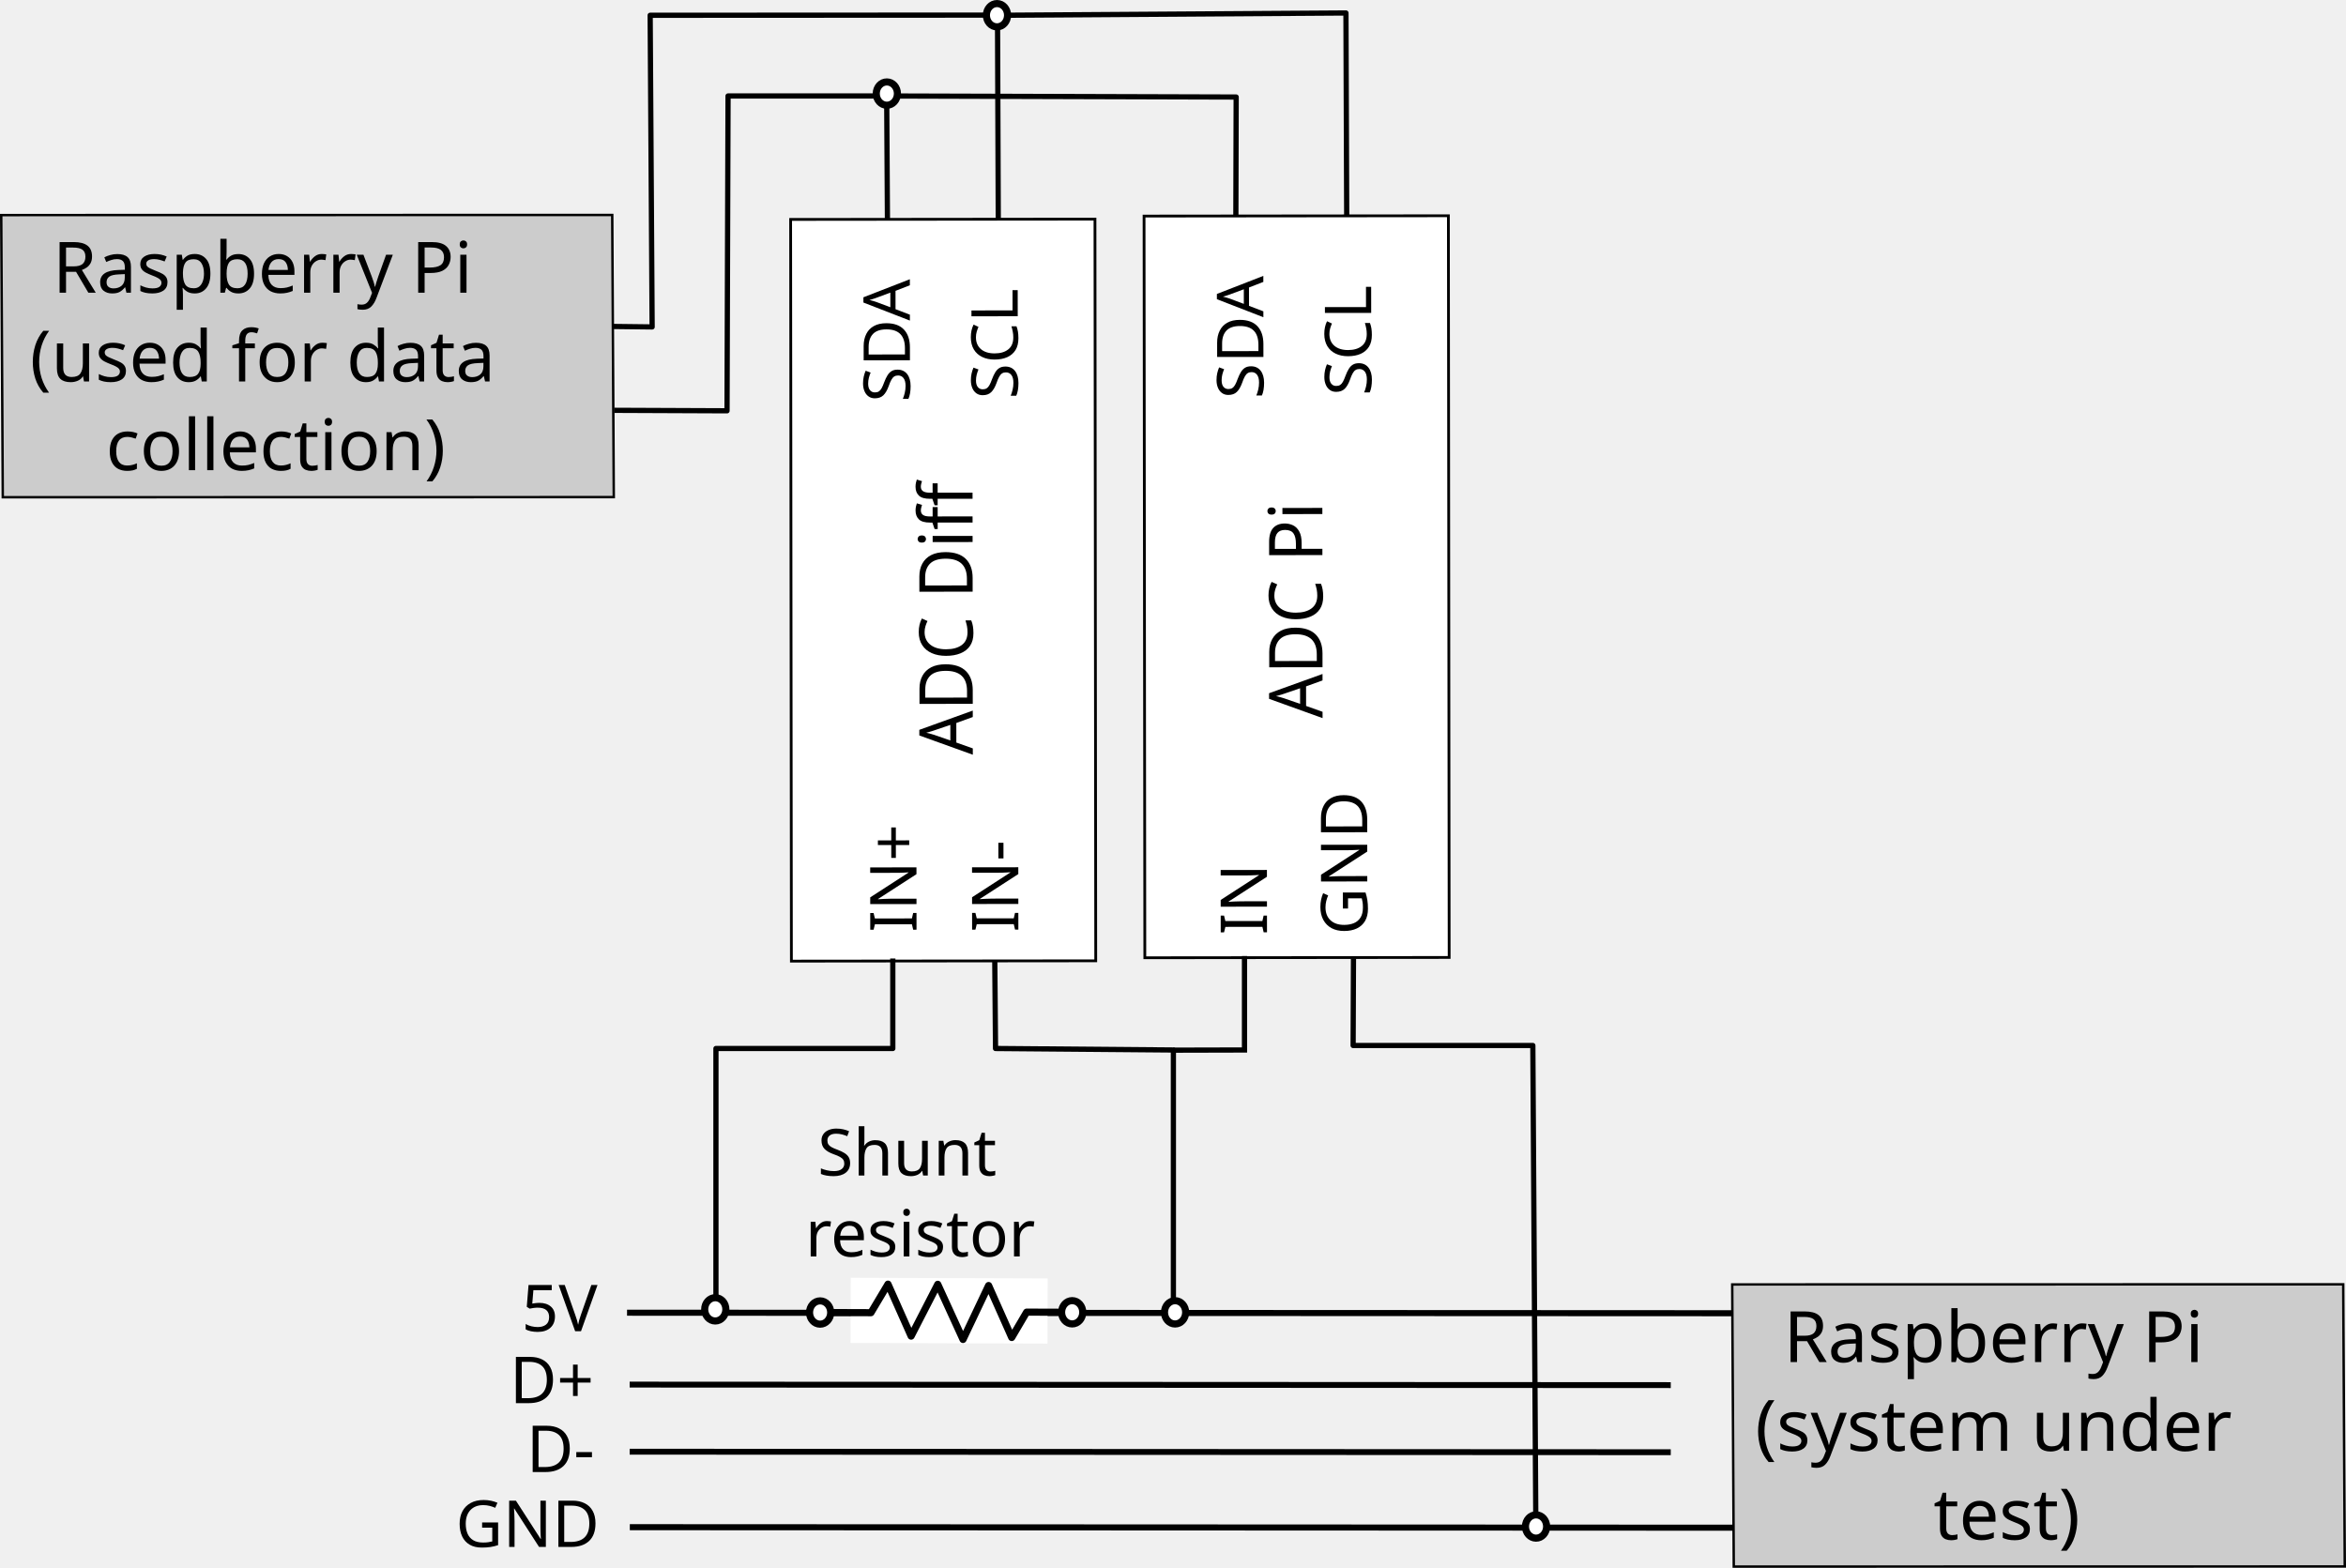
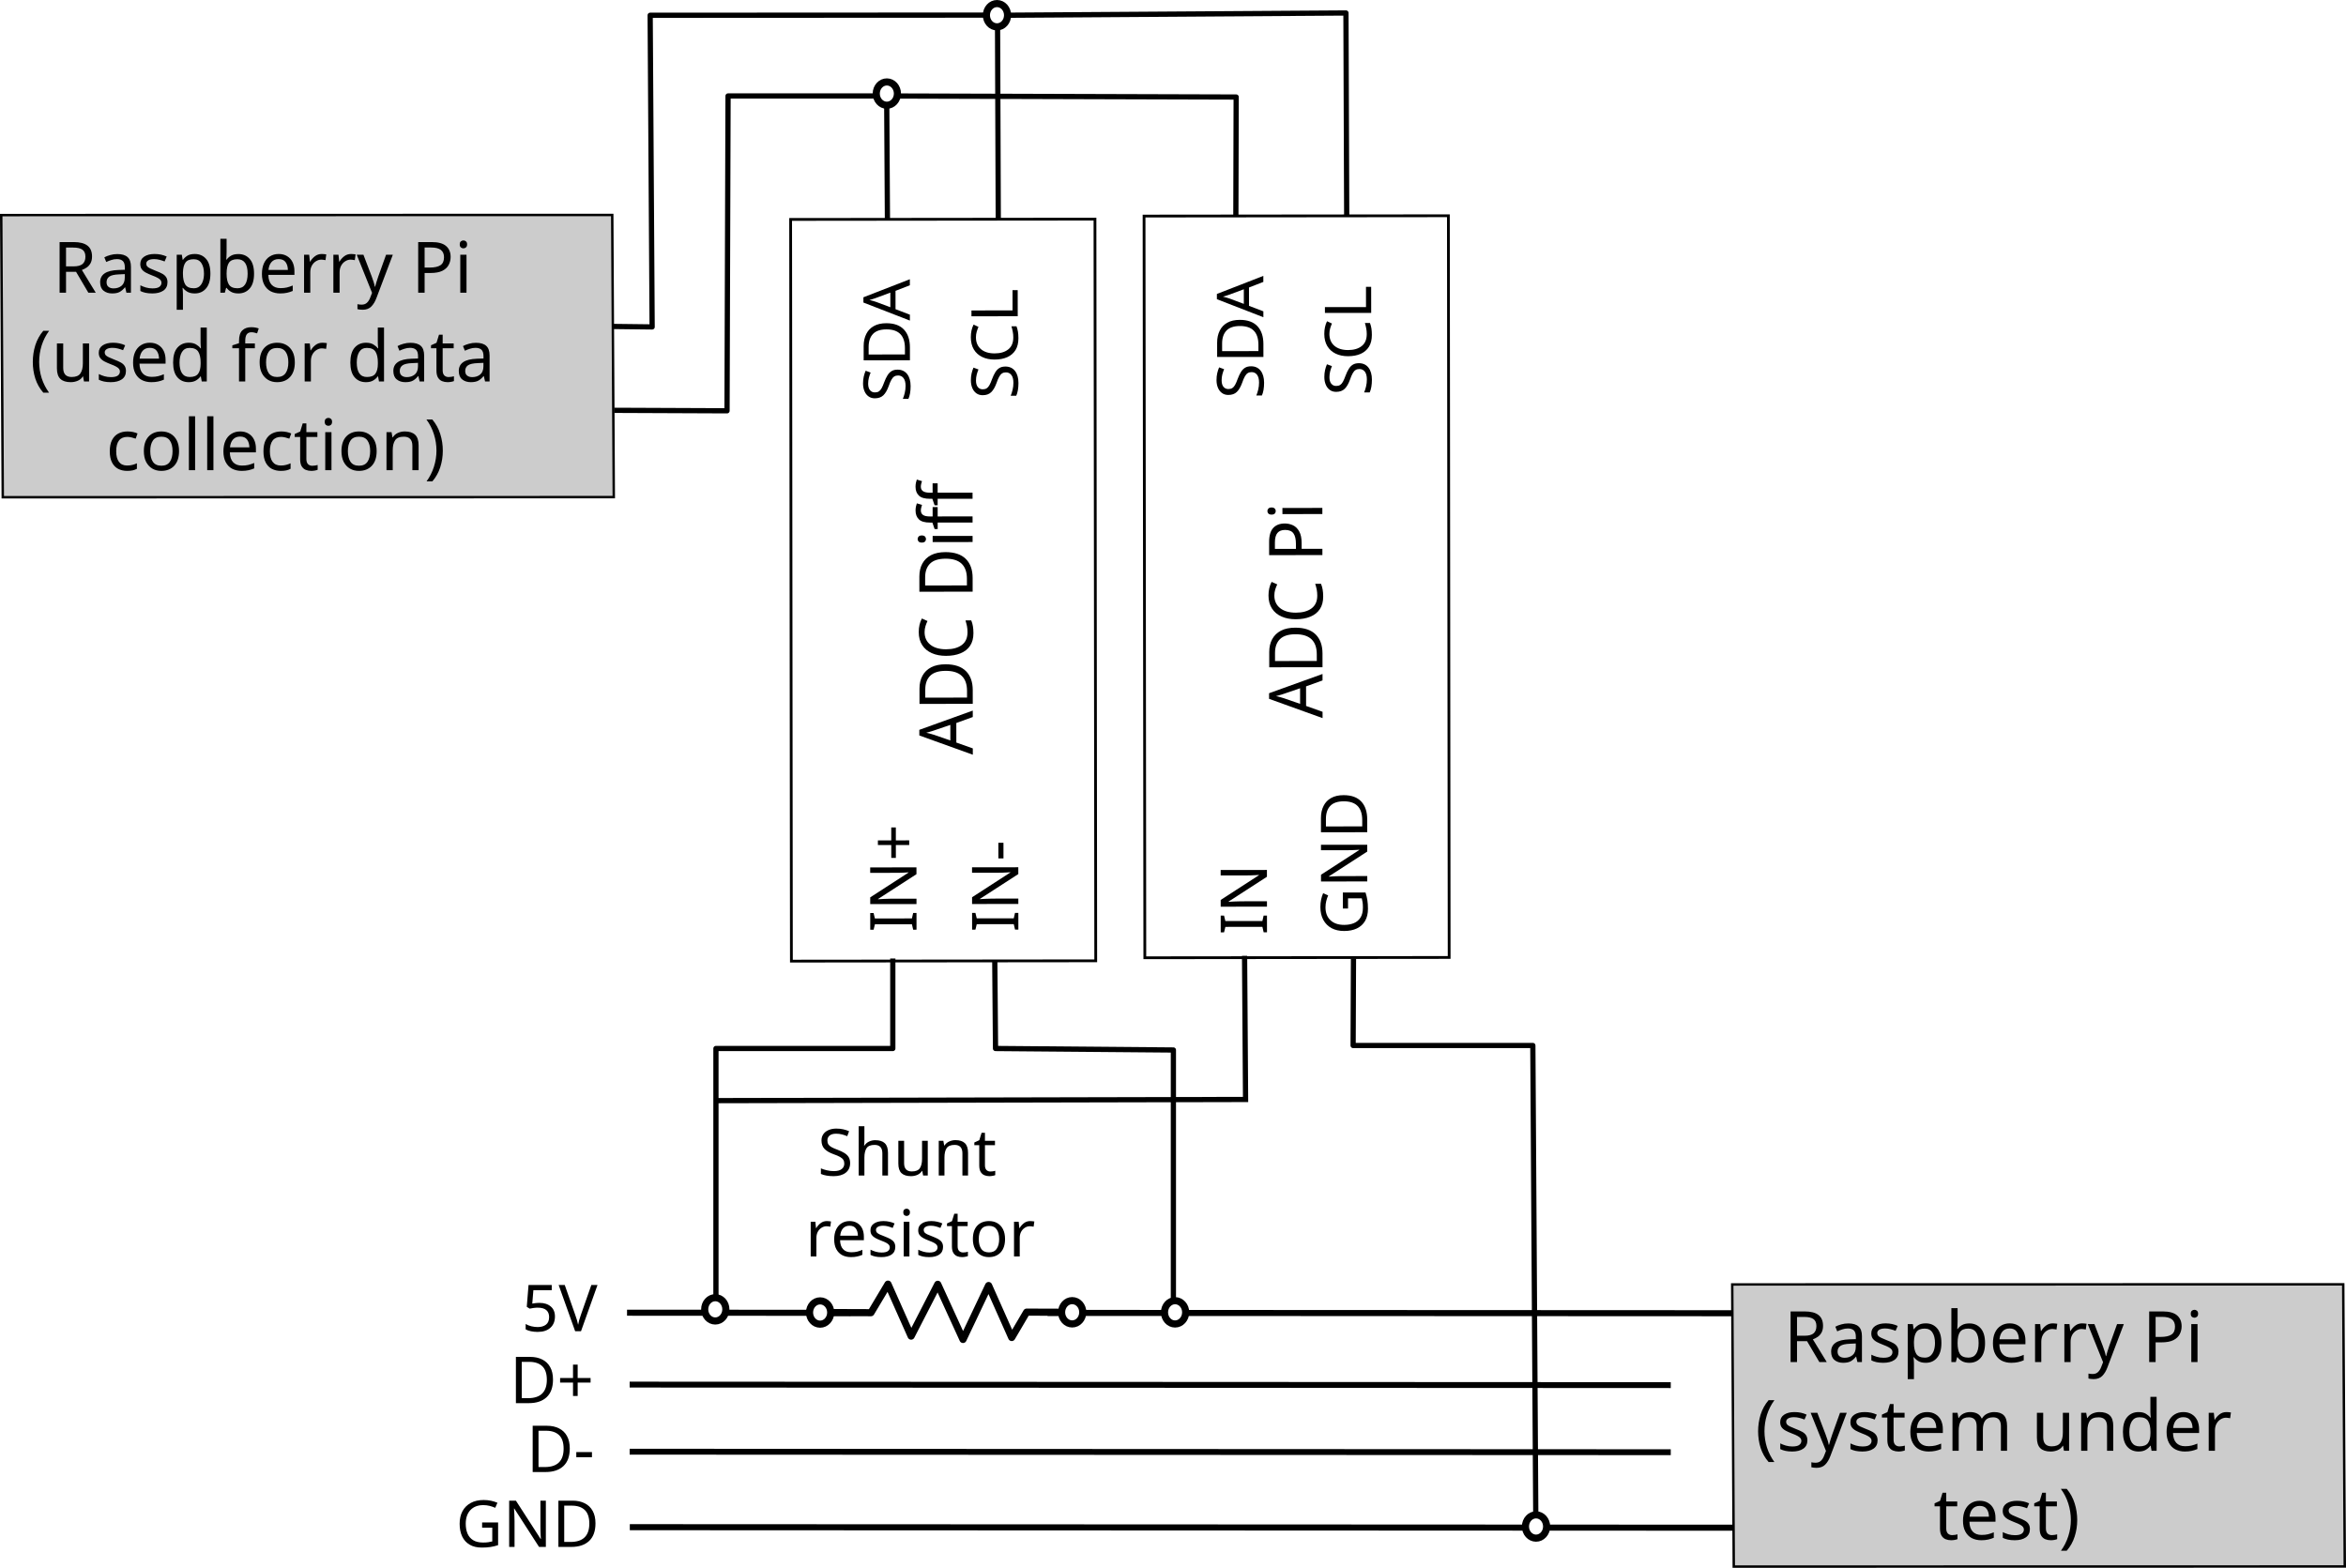
<svg xmlns="http://www.w3.org/2000/svg" width="157.878mm" height="105.513mm" viewBox="0 0 559.409 373.866" id="svg2" version="1.1">
  <defs id="defs4" />
  <g id="layer1" transform="translate(359.2538,45.6031)">
+     <rect id="rect3775" width="563.55" height="377.623" x="-362.095" y="-48.005" style="fill:#ffffff;stroke-width:0.937" />
    <rect style="fill:#ffffff;fill-opacity:1;stroke:#000000;stroke-width:0.662;stroke-linecap:round;stroke-linejoin:miter;stroke-miterlimit:4;stroke-dasharray:none;stroke-opacity:1" id="rect4193" width="176.866" height="72.57" x="-182.699" y="-86.457" ry="0" transform="rotate(-90.05936)" />
    <text xml:space="preserve" style="font-style:normal;font-weight:normal;font-size:8.614px;line-height:0%;font-family:sans-serif;letter-spacing:0px;word-spacing:0px;fill:#000000;fill-opacity:1;stroke:none;stroke-width:0.718px;stroke-linecap:butt;stroke-linejoin:miter;stroke-opacity:1" x="-130.372" y="-42.403" id="text4195" transform="matrix(-9.9810256e-4,-0.9633484,1.038045,-0.00107549,0,0)">
      <tspan id="tspan4197" x="-130.372" y="-42.403" style="font-size:17.117px;line-height:1.25;stroke-width:0.718px">ADC Pi</tspan>
    </text>
    <text id="text4207" y="-57.321" x="-177.276" style="font-style:normal;font-weight:normal;line-height:0%;font-family:sans-serif;letter-spacing:0px;word-spacing:0px;fill:#000000;fill-opacity:1;stroke:none;stroke-width:1px;stroke-linecap:butt;stroke-linejoin:miter;stroke-opacity:1" xml:space="preserve" transform="rotate(-90.05936)">
      <tspan y="-57.321" x="-177.276" id="tspan4209" style="font-size:15.446px;line-height:1.25">IN</tspan>
    </text>
    <text xml:space="preserve" style="font-style:normal;font-weight:normal;line-height:0%;font-family:sans-serif;letter-spacing:0px;word-spacing:0px;fill:#000000;fill-opacity:1;stroke:none;stroke-width:1px;stroke-linecap:butt;stroke-linejoin:miter;stroke-opacity:1" x="-49.431" y="-58.033" id="text4211" transform="rotate(-90.05936)">
      <tspan id="tspan4213" x="-49.431" y="-58.033" style="font-size:15.446px;line-height:1.25">SDA</tspan>
    </text>
    <text id="text4215" y="-32.319" x="-48.717" style="font-style:normal;font-weight:normal;line-height:0%;font-family:sans-serif;letter-spacing:0px;word-spacing:0px;fill:#000000;fill-opacity:1;stroke:none;stroke-width:1px;stroke-linecap:butt;stroke-linejoin:miter;stroke-opacity:1" xml:space="preserve" transform="rotate(-90.05936)">
      <tspan y="-32.319" x="-48.717" id="tspan4217" style="font-size:15.446px;line-height:1.25">SCL</tspan>
    </text>
    <rect ry="0" y="-170.733" x="-183.413" height="72.57" width="176.866" id="rect4249" style="fill:#ffffff;fill-opacity:1;stroke:#000000;stroke-width:0.662;stroke-linecap:round;stroke-linejoin:miter;stroke-miterlimit:4;stroke-dasharray:none;stroke-opacity:1" transform="rotate(-90.05936)" />
    <text id="text4251" y="-122.753" x="-139.342" style="font-style:normal;font-weight:normal;font-size:8.614px;line-height:0%;font-family:sans-serif;letter-spacing:0px;word-spacing:0px;fill:#000000;fill-opacity:1;stroke:none;stroke-width:0.718px;stroke-linecap:butt;stroke-linejoin:miter;stroke-opacity:1" xml:space="preserve" transform="matrix(-9.9810256e-4,-0.9633484,1.038045,-0.00107549,0,0)">
      <tspan y="-122.753" x="-139.342" id="tspan4253" style="font-size:17.117px;line-height:1.25;stroke-width:0.718px">ADC Diff</tspan>
    </text>
    <text xml:space="preserve" style="font-style:normal;font-weight:normal;line-height:0%;font-family:sans-serif;letter-spacing:0px;word-spacing:0px;fill:#000000;fill-opacity:1;stroke:none;stroke-width:1px;stroke-linecap:butt;stroke-linejoin:miter;stroke-opacity:1" x="-176.574" y="-140.891" id="text4255" transform="rotate(-90.05936)">
      <tspan id="tspan4257" x="-176.574" y="-140.891" style="font-size:15.446px;line-height:1.25">IN+</tspan>
    </text>
    <text id="text4259" y="-142.319" x="-50.145" style="font-style:normal;font-weight:normal;line-height:0%;font-family:sans-serif;letter-spacing:0px;word-spacing:0px;fill:#000000;fill-opacity:1;stroke:none;stroke-width:1px;stroke-linecap:butt;stroke-linejoin:miter;stroke-opacity:1" xml:space="preserve" transform="rotate(-90.05936)">
      <tspan y="-142.319" x="-50.145" id="tspan4261" style="font-size:15.446px;line-height:1.25">SDA</tspan>
    </text>
    <text xml:space="preserve" style="font-style:normal;font-weight:normal;line-height:0%;font-family:sans-serif;letter-spacing:0px;word-spacing:0px;fill:#000000;fill-opacity:1;stroke:none;stroke-width:1px;stroke-linecap:butt;stroke-linejoin:miter;stroke-opacity:1" x="-49.431" y="-116.605" id="text4263" transform="rotate(-90.05936)">
      <tspan id="tspan4265" x="-49.431" y="-116.605" style="font-size:15.446px;line-height:1.25">SCL</tspan>
    </text>
    <text id="text4267" y="-116.605" x="-176.574" style="font-style:normal;font-weight:normal;line-height:0%;font-family:sans-serif;letter-spacing:0px;word-spacing:0px;fill:#000000;fill-opacity:1;stroke:none;stroke-width:1px;stroke-linecap:butt;stroke-linejoin:miter;stroke-opacity:1" xml:space="preserve" transform="rotate(-90.05936)">
      <tspan y="-116.605" x="-176.574" id="tspan4269" style="font-size:15.446px;line-height:1.25">IN-</tspan>
    </text>
    <path style="fill:none;fill-rule:evenodd;stroke:#000000;stroke-width:1.444;stroke-linecap:butt;stroke-linejoin:miter;stroke-miterlimit:4;stroke-dasharray:none;stroke-opacity:1" d="m -209.737,267.43 263.369,0.123" id="path4271" />
    <path id="path4273" d="m -209.112,284.573 248.254,0.123" style="fill:none;fill-rule:evenodd;stroke:#000000;stroke-width:1.402;stroke-linecap:butt;stroke-linejoin:miter;stroke-miterlimit:4;stroke-dasharray:none;stroke-opacity:1" />
    <path style="fill:none;fill-rule:evenodd;stroke:#000000;stroke-width:1.402;stroke-linecap:butt;stroke-linejoin:miter;stroke-miterlimit:4;stroke-dasharray:none;stroke-opacity:1" d="m -209.112,300.573 248.254,0.123" id="path4275" />
    <path id="path4277" d="m -209.075,318.574 263.369,0.123" style="fill:none;fill-rule:evenodd;stroke:#000000;stroke-width:1.444;stroke-linecap:butt;stroke-linejoin:miter;stroke-miterlimit:4;stroke-dasharray:none;stroke-opacity:1" />
    <text xml:space="preserve" style="font-style:normal;font-weight:normal;line-height:0%;font-family:sans-serif;letter-spacing:0px;word-spacing:0px;fill:#000000;fill-opacity:1;stroke:none;stroke-width:1px;stroke-linecap:butt;stroke-linejoin:miter;stroke-opacity:1" x="-234.877" y="271.852" id="text4279">
      <tspan id="tspan4281" x="-234.877" y="271.852" style="font-size:15.446px;line-height:1.25">5V</tspan>
    </text>
    <text id="text4283" y="323.281" x="-250.591" style="font-style:normal;font-weight:normal;line-height:0%;font-family:sans-serif;letter-spacing:0px;word-spacing:0px;fill:#000000;fill-opacity:1;stroke:none;stroke-width:1px;stroke-linecap:butt;stroke-linejoin:miter;stroke-opacity:1" xml:space="preserve">
      <tspan y="323.281" x="-250.591" id="tspan4285" style="font-size:15.446px;line-height:1.25">GND</tspan>
    </text>
    <text xml:space="preserve" style="font-style:normal;font-weight:normal;line-height:0%;font-family:sans-serif;letter-spacing:0px;word-spacing:0px;fill:#000000;fill-opacity:1;stroke:none;stroke-width:1px;stroke-linecap:butt;stroke-linejoin:miter;stroke-opacity:1" x="-237.734" y="288.995" id="text4287">
      <tspan id="tspan4289" x="-237.734" y="288.995" style="font-size:15.446px;line-height:1.25">D+</tspan>
    </text>
    <text id="text4291" y="305.423" x="-233.734" style="font-style:normal;font-weight:normal;line-height:0%;font-family:sans-serif;letter-spacing:0px;word-spacing:0px;fill:#000000;fill-opacity:1;stroke:none;stroke-width:1px;stroke-linecap:butt;stroke-linejoin:miter;stroke-opacity:1" xml:space="preserve">
      <tspan y="305.423" x="-233.734" id="tspan4293" style="font-size:15.446px;line-height:1.25">D-</tspan>
    </text>
    <g id="g4305" transform="rotate(1.592591,-1162.502,-8105.78)">
      <rect transform="rotate(88.59513)" y="-117.052" x="229.699" height="46.964" width="15.536" id="rect4303" style="fill:#ffffff;fill-opacity:1;stroke:none;stroke-width:1.7;stroke-linecap:round;stroke-linejoin:round;stroke-miterlimit:4;stroke-dasharray:none;stroke-opacity:1" />
      <path id="path4297" d="m 69.64,236.366 11.108,-0.272 3.872,-6.916 5.858,12.234 6.008,-12.525 6.381,12.979 5.743,-13.024 5.858,12.234 3.386,-6.146 11.361,-0.279" style="fill:none;fill-rule:evenodd;stroke:#000000;stroke-width:1.7;stroke-linecap:butt;stroke-linejoin:round;stroke-miterlimit:4;stroke-dasharray:none;stroke-opacity:1" />
      <ellipse transform="rotate(88.59513)" ry="2.525" rx="2.778" cy="-122.918" cx="237.749" id="path4299" style="fill:#ffffff;fill-opacity:1;stroke:#000000;stroke-width:1.7;stroke-linecap:round;stroke-linejoin:round;stroke-miterlimit:4;stroke-dasharray:none;stroke-opacity:1" />
      <ellipse transform="rotate(88.59513)" style="fill:#ffffff;fill-opacity:1;stroke:#000000;stroke-width:1.7;stroke-linecap:round;stroke-linejoin:round;stroke-miterlimit:4;stroke-dasharray:none;stroke-opacity:1" id="ellipse4301" cx="238.002" cy="-62.814" rx="2.778" ry="2.525" />
    </g>
    <text id="text4311" y="234.709" x="-132.02" style="font-style:normal;font-weight:normal;line-height:0%;font-family:sans-serif;text-align:center;letter-spacing:0px;word-spacing:0px;writing-mode:lr-tb;text-anchor:middle;fill:#000000;fill-opacity:1;stroke:none;stroke-width:1px;stroke-linecap:butt;stroke-linejoin:miter;stroke-opacity:1" xml:space="preserve">
      <tspan y="234.709" x="-132.02" id="tspan4313" style="font-size:15.446px;line-height:1.25">Shunt</tspan>
      <tspan y="254.017" x="-132.02" id="tspan4315" style="font-size:15.446px;line-height:1.25">resistor</tspan>
    </text>
    <path style="fill:none;fill-rule:evenodd;stroke:#000000;stroke-width:1.247;stroke-linecap:butt;stroke-linejoin:round;stroke-miterlimit:4;stroke-dasharray:none;stroke-opacity:1" d="m -188.537,267.307 v -62.882 h 42.174 l -1e-5,-21.466" id="path4325" />
    <ellipse transform="rotate(90.18772)" style="fill:#ffffff;fill-opacity:1;stroke:#000000;stroke-width:1.7;stroke-linecap:round;stroke-linejoin:round;stroke-miterlimit:4;stroke-dasharray:none;stroke-opacity:1" id="ellipse4335" cx="267.243" cy="187.821" rx="2.778" ry="2.525" />
    <path id="path4341" d="m -79.457,267.307 v -62.525 l -42.413,-0.357 -0.179,-21.109" style="fill:none;fill-rule:evenodd;stroke:#000000;stroke-width:1.247;stroke-linecap:butt;stroke-linejoin:round;stroke-miterlimit:4;stroke-dasharray:none;stroke-opacity:1" />
    <text transform="rotate(-90.05936)" xml:space="preserve" style="font-style:normal;font-weight:normal;line-height:0%;font-family:sans-serif;letter-spacing:0px;word-spacing:0px;fill:#000000;fill-opacity:1;stroke:none;stroke-width:1px;stroke-linecap:butt;stroke-linejoin:miter;stroke-opacity:1" x="-177.301" y="-33.393" id="text4343">
      <tspan id="tspan4345" x="-177.301" y="-33.393" style="font-size:15.446px;line-height:1.25">GND</tspan>
    </text>
    <path style="fill:none;fill-rule:evenodd;stroke:#000000;stroke-width:1.247px;stroke-linecap:butt;stroke-linejoin:round;stroke-opacity:1" d="M 6.971,318.378 6.257,203.71 h -42.855 l 0.085,-20.751" id="path4347" />
-     <path style="fill:none;fill-rule:evenodd;stroke:#000000;stroke-width:1.247;stroke-linecap:butt;stroke-linejoin:miter;stroke-miterlimit:4;stroke-dasharray:none;stroke-opacity:1" d="m -79.475,204.821 16.975,-0.042 v -22.417" id="path4349" />
+     <path style="fill:none;fill-rule:evenodd;stroke:#000000;stroke-width:1.247;stroke-linecap:butt;stroke-linejoin:miter;stroke-miterlimit:4;stroke-dasharray:none;stroke-opacity:1" d="m -188.601,216.856 126.356,-0.278 -0.237,-34.255" id="path4349" />
    <ellipse ry="2.525" rx="2.778" cy="78.176" cx="267.598" id="ellipse4351" style="fill:#ffffff;fill-opacity:1;stroke:#000000;stroke-width:1.7;stroke-linecap:round;stroke-linejoin:round;stroke-miterlimit:4;stroke-dasharray:none;stroke-opacity:1" transform="rotate(90.18772)" />
    <ellipse transform="rotate(90.18772)" style="fill:#ffffff;fill-opacity:1;stroke:#000000;stroke-width:1.7;stroke-linecap:round;stroke-linejoin:round;stroke-miterlimit:4;stroke-dasharray:none;stroke-opacity:1" id="ellipse4353" cx="318.387" cy="-8.062" rx="2.778" ry="2.525" />
    <rect transform="matrix(-0.00546769,-0.9999851,1,-1.9632473e-4,0,0)" ry="0" y="-358.993" x="-72.902" height="145.697" width="67.286" id="rect4357" style="fill:#cccccc;fill-opacity:1;stroke:#000000;stroke-width:0.579;stroke-linecap:round;stroke-linejoin:miter;stroke-miterlimit:4;stroke-dasharray:none;stroke-opacity:1" />
    <path id="path4373" d="m -147.644,6.771 -0.179,-29.489 h -37.826 l -0.244,75.075 -26.899,-0.113" style="fill:none;fill-rule:evenodd;stroke:#000000;stroke-width:1.247;stroke-linecap:butt;stroke-linejoin:round;stroke-miterlimit:4;stroke-dasharray:none;stroke-opacity:1" />
    <path style="fill:none;fill-rule:evenodd;stroke:#000000;stroke-width:1.247;stroke-linecap:butt;stroke-linejoin:round;stroke-miterlimit:4;stroke-dasharray:none;stroke-opacity:1" d="m -121.215,6.771 -0.179,-48.775 -82.826,0.043 0.47,74.318 -9.399,-0.113" id="path4375" />
    <path style="fill:none;fill-rule:evenodd;stroke:#000000;stroke-width:1.247;stroke-linecap:butt;stroke-linejoin:round;stroke-miterlimit:4;stroke-dasharray:none;stroke-opacity:1" d="m -64.559,5.761 0.074,-28.226 -84.041,-0.253" id="path4377" />
    <path id="path4379" d="m -38.13,5.761 -0.179,-48.27 -83.079,0.548" style="fill:none;fill-rule:evenodd;stroke:#000000;stroke-width:1.247;stroke-linecap:butt;stroke-linejoin:round;stroke-miterlimit:4;stroke-dasharray:none;stroke-opacity:1" />
    <ellipse ry="2.525" rx="2.778" cy="147.86" cx="-22.803" id="ellipse4381" style="fill:#ffffff;fill-opacity:1;stroke:#000000;stroke-width:1.7;stroke-linecap:round;stroke-linejoin:round;stroke-miterlimit:4;stroke-dasharray:none;stroke-opacity:1" transform="rotate(90.18772)" />
    <ellipse transform="rotate(90.18772)" style="fill:#ffffff;fill-opacity:1;stroke:#000000;stroke-width:1.7;stroke-linecap:round;stroke-linejoin:round;stroke-miterlimit:4;stroke-dasharray:none;stroke-opacity:1" id="ellipse4383" cx="-41.577" cy="121.657" rx="2.778" ry="2.525" />
    <text id="text4387-3" y="24.2" x="-285.704" style="font-style:normal;font-weight:normal;font-size:12px;line-height:0%;font-family:sans-serif;text-align:center;letter-spacing:0px;word-spacing:0px;writing-mode:lr-tb;text-anchor:middle;fill:#000000;fill-opacity:1;stroke:none;stroke-width:1px;stroke-linecap:butt;stroke-linejoin:miter;stroke-opacity:1" xml:space="preserve">
      <tspan y="24.2" x="-285.704" id="tspan4434-7" style="font-size:16.926px;line-height:1.25;stroke-width:1px">Raspberry Pi</tspan>
      <tspan y="45.358" x="-285.704" style="font-size:16.926px;line-height:1.25;stroke-width:1px" id="tspan4794">(used for data</tspan>
      <tspan y="66.515" x="-285.704" style="font-size:16.926px;line-height:1.25;stroke-width:1px" id="tspan4790">collection)</tspan>
    </text>
    <rect style="fill:#cccccc;fill-opacity:1;stroke:#000000;stroke-width:0.579;stroke-linecap:round;stroke-linejoin:miter;stroke-miterlimit:4;stroke-dasharray:none;stroke-opacity:1" id="rect4796" width="67.286" height="145.697" x="-327.988" y="52.374" ry="0" transform="matrix(-0.00546769,-0.9999851,1,-1.9632473e-4,0,0)" />
    <text xml:space="preserve" style="font-style:normal;font-weight:normal;font-size:12px;line-height:0%;font-family:sans-serif;text-align:center;letter-spacing:0px;word-spacing:0px;writing-mode:lr-tb;text-anchor:middle;fill:#000000;fill-opacity:1;stroke:none;stroke-width:1px;stroke-linecap:butt;stroke-linejoin:miter;stroke-opacity:1" x="127.058" y="279.202" id="text4804">
      <tspan style="font-size:16.926px;line-height:1.25;stroke-width:1px" id="tspan4798" x="127.058" y="279.202">Raspberry Pi</tspan>
      <tspan id="tspan4802" style="font-size:16.926px;line-height:1.25;stroke-width:1px" x="127.058" y="300.36">(system under</tspan>
      <tspan style="font-size:16.926px;line-height:1.25;stroke-width:1px" x="127.058" y="321.517" id="tspan4808">test)</tspan>
    </text>
  </g>
</svg>
